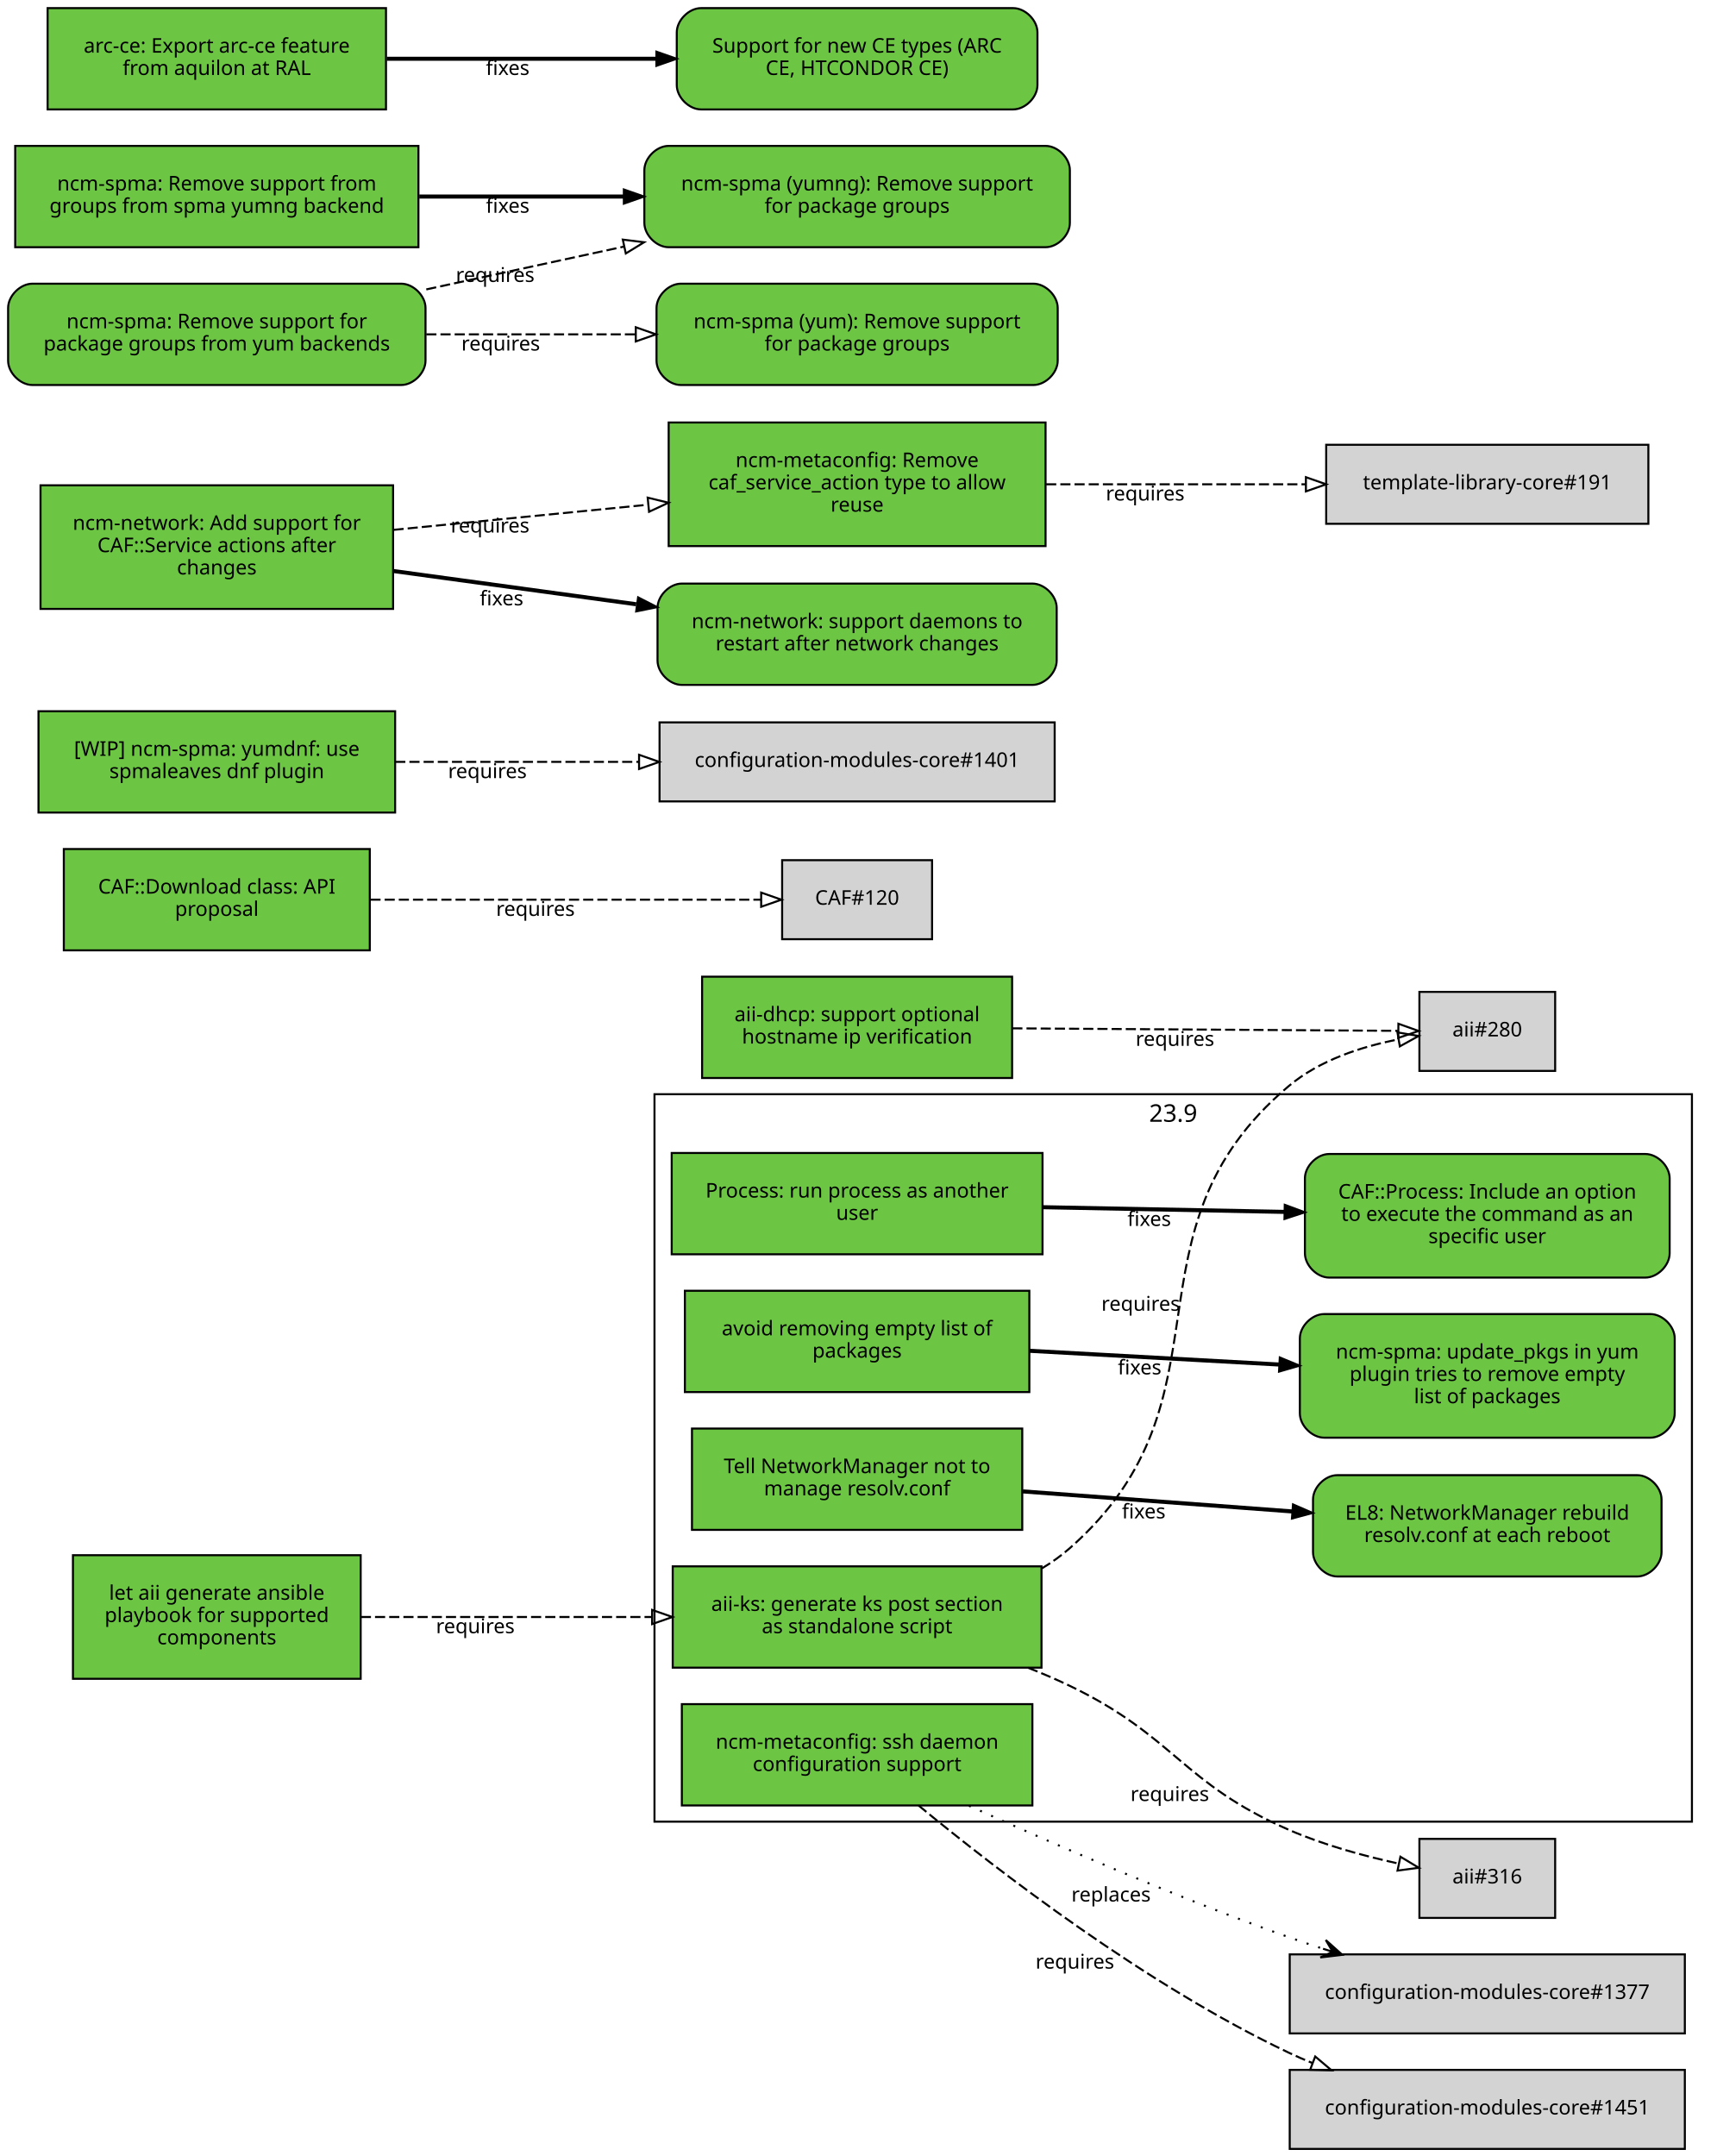
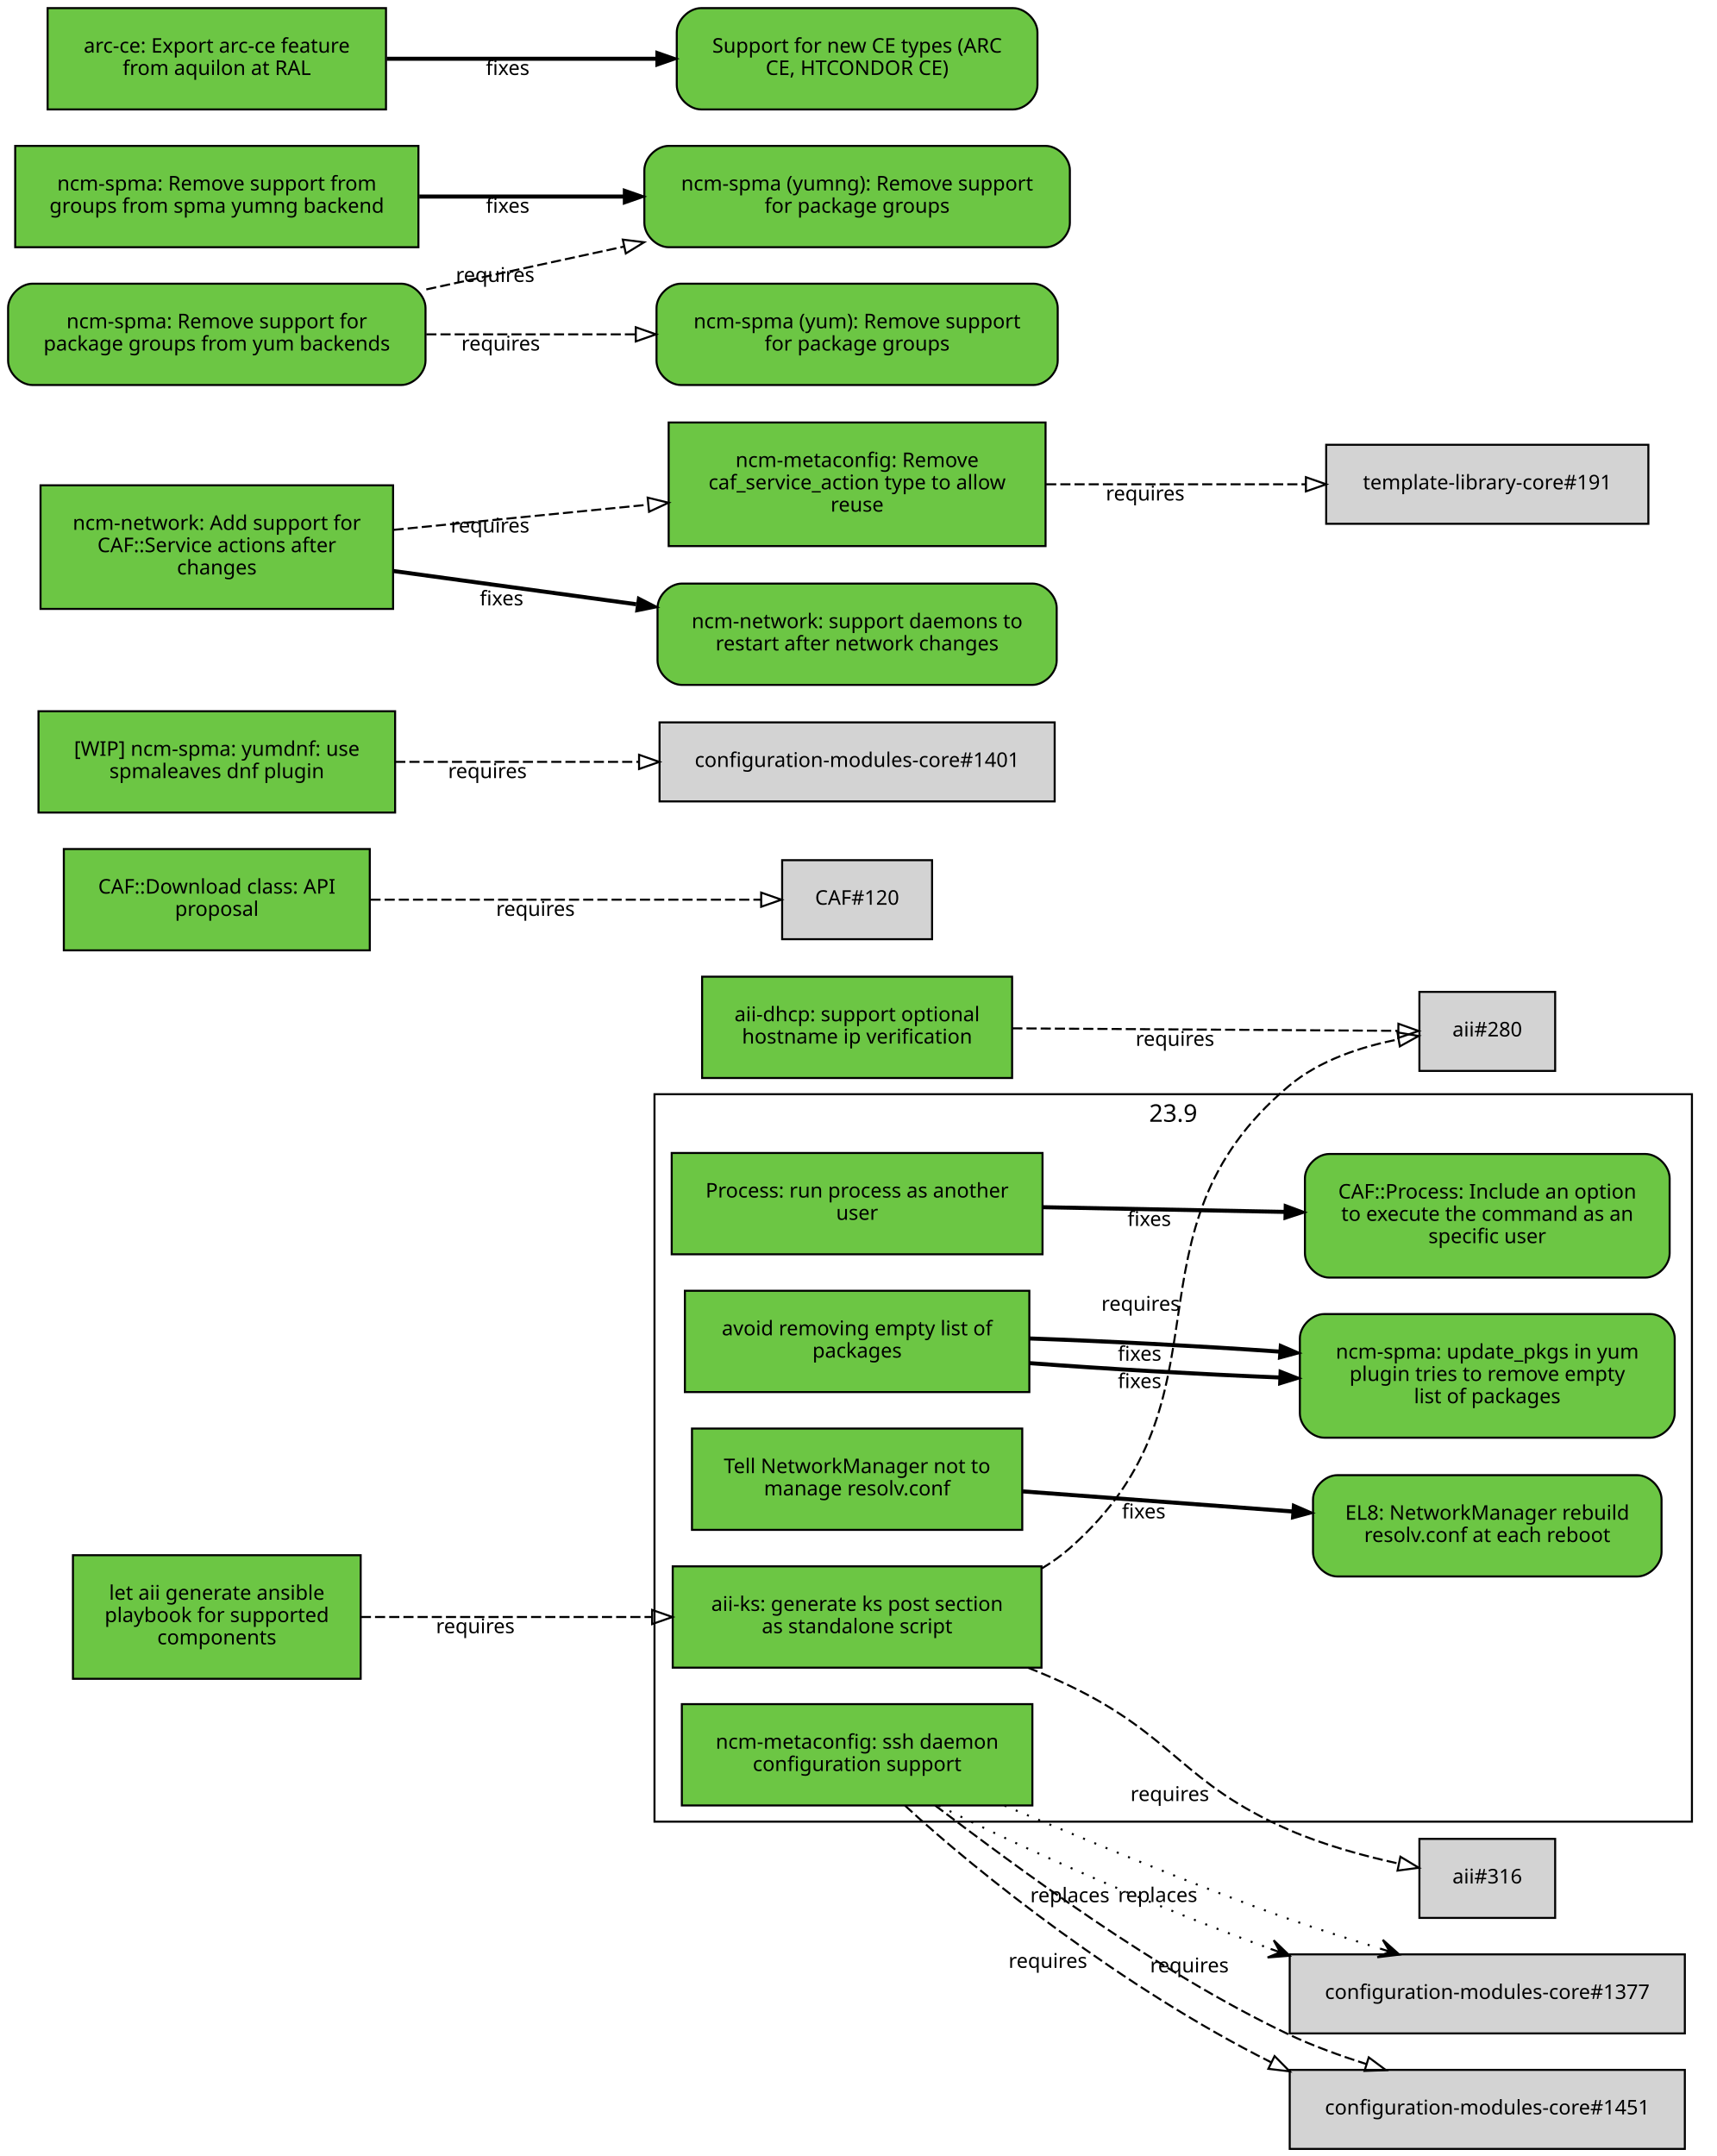
<svg xmlns="http://www.w3.org/2000/svg" xmlns:xlink="http://www.w3.org/1999/xlink" width="847pt" height="1064pt" viewBox="0.00 0.00 847.00 1064.00">
  <g id="graph0" class="graph" transform="scale(1 1) rotate(0) translate(4 1060)">
    <polygon fill="white" stroke="white" points="-4,5 -4,-1060 844,-1060 844,5 -4,5" />
    <g id="clust2" class="cluster">
      <polygon fill="none" stroke="black" points="319,-161 319,-520 831,-520 831,-161 319,-161" />
      <text text-anchor="middle" x="575" y="-506.4" font-family="Sans" font-size="12.00">23.9</text>
    </g>
    <g id="node1" class="node">
      <g id="a_node1">
        <a xlink:href="https://github.com/quattor/aii/pull/328" xlink:title="aii#328 (pull-request)" target="_parent">
          <polygon fill="#6cc644" stroke="black" points="510,-287 328,-287 328,-237 510,-237 510,-287" />
          <text text-anchor="middle" x="419" y="-265" font-family="Sans" font-size="10.00">aii-ks: generate ks post section</text>
          <text text-anchor="middle" x="419" y="-254" font-family="Sans" font-size="10.00">as standalone script</text>
        </a>
      </g>
    </g>
    <g id="node2" class="node">
      <polygon fill="lightgrey" stroke="black" points="763.5,-570.5 696.5,-570.5 696.5,-531.5 763.5,-531.5 763.5,-570.5" />
      <text text-anchor="middle" x="730" y="-548.5" font-family="Sans" font-size="10.00">aii#280</text>
    </g>
    <g id="edge1" class="edge">
      <path fill="none" stroke="black" stroke-dasharray="5,2" d="M510.052,-285.901C515.022,-288.882 519.724,-292.233 524,-296 608.135,-370.12 546.237,-451.77 632,-524 647.117,-536.731 667.801,-543.484 686.187,-547.055" />
      <polygon fill="none" stroke="black" points="685.672,-550.517 696.115,-548.729 686.836,-543.615 685.672,-550.517" />
      <text text-anchor="middle" x="558.974" y="-413.134" font-family="Sans" font-size="10.00">requires</text>
    </g>
    <g id="node3" class="node">
      <polygon fill="lightgrey" stroke="black" points="763.5,-152.5 696.5,-152.5 696.5,-113.5 763.5,-113.5 763.5,-152.5" />
      <text text-anchor="middle" x="730" y="-130.5" font-family="Sans" font-size="10.00">aii#316</text>
    </g>
    <g id="edge2" class="edge">
      <path fill="none" stroke="black" stroke-dasharray="5,2" d="M503.382,-236.947C510.451,-234.161 517.411,-231.173 524,-228 575.756,-203.078 579.365,-180.006 632,-157 649.142,-149.508 669.053,-144.069 686.36,-140.283" />
      <polygon fill="none" stroke="black" points="687.127,-143.699 696.208,-138.242 685.706,-136.844 687.127,-143.699" />
      <text text-anchor="middle" x="573.318" y="-171.186" font-family="Sans" font-size="10.00">requires</text>
    </g>
    <g id="node4" class="node">
      <g id="a_node4">
        <a xlink:href="https://github.com/quattor/aii/pull/331" xlink:title="aii#331 (pull-request)" target="_parent">
          <polygon fill="#6cc644" stroke="black" points="174,-292.5 32,-292.5 32,-231.5 174,-231.5 174,-292.5" />
          <text text-anchor="middle" x="103" y="-270.5" font-family="Sans" font-size="10.00">let aii generate ansible</text>
          <text text-anchor="middle" x="103" y="-259.5" font-family="Sans" font-size="10.00">playbook for supported</text>
          <text text-anchor="middle" x="103" y="-248.5" font-family="Sans" font-size="10.00">components</text>
        </a>
      </g>
    </g>
    <g id="edge3" class="edge">
      <path fill="none" stroke="black" stroke-dasharray="5,2" d="M174.077,-262C216.343,-262 270.883,-262 317.668,-262" />
      <polygon fill="none" stroke="black" points="317.834,-265.5 327.834,-262 317.834,-258.5 317.834,-265.5" />
      <text text-anchor="middle" x="230.574" y="-254" font-family="Sans" font-size="10.00">requires</text>
    </g>
    <g id="node5" class="node">
      <g id="a_node5">
        <a xlink:href="https://github.com/quattor/aii/pull/299" xlink:title="aii#299 (pull-request)" target="_parent">
          <polygon fill="#6cc644" stroke="black" points="495.5,-578 342.5,-578 342.5,-528 495.5,-528 495.5,-578" />
          <text text-anchor="middle" x="419" y="-556" font-family="Sans" font-size="10.00">aii-dhcp: support optional</text>
          <text text-anchor="middle" x="419" y="-545" font-family="Sans" font-size="10.00">hostname ip verification</text>
        </a>
      </g>
    </g>
    <g id="edge4" class="edge">
      <path fill="none" stroke="black" stroke-dasharray="5,2" d="M495.59,-552.511C555.348,-552.124 636.634,-551.598 685.823,-551.279" />
      <polygon fill="none" stroke="black" points="686.134,-554.778 696.111,-551.213 686.089,-547.778 686.134,-554.778" />
      <text text-anchor="middle" x="575.863" y="-543.862" font-family="Sans" font-size="10.00">requires</text>
    </g>
    <g id="node6" class="node">
      <g id="a_node6">
        <a xlink:href="https://github.com/quattor/CAF/pull/257" xlink:title="CAF#257 (pull-request)" target="_parent">
          <polygon fill="#6cc644" stroke="black" points="510.5,-491 327.5,-491 327.5,-441 510.5,-441 510.5,-491" />
          <text text-anchor="middle" x="419" y="-469" font-family="Sans" font-size="10.00">Process: run process as another</text>
          <text text-anchor="middle" x="419" y="-458" font-family="Sans" font-size="10.00">user</text>
        </a>
      </g>
    </g>
    <g id="node7" class="node">
      <g id="a_node7">
        <a xlink:href="https://github.com/quattor/CAF/issues/253" xlink:title="CAF#253 (issue)" target="_parent">
          <path fill="#6cc644" stroke="black" d="M808,-490.5C808,-490.5 652,-490.5 652,-490.5 646,-490.5 640,-484.5 640,-478.5 640,-478.5 640,-441.5 640,-441.5 640,-435.5 646,-429.5 652,-429.5 652,-429.5 808,-429.5 808,-429.5 814,-429.5 820,-435.5 820,-441.5 820,-441.5 820,-478.5 820,-478.5 820,-484.5 814,-490.5 808,-490.5" />
          <text text-anchor="middle" x="730" y="-468.5" font-family="Sans" font-size="10.00">CAF::Process: Include an option</text>
          <text text-anchor="middle" x="730" y="-457.5" font-family="Sans" font-size="10.00">to execute the command as an</text>
          <text text-anchor="middle" x="730" y="-446.5" font-family="Sans" font-size="10.00">specific user</text>
        </a>
      </g>
    </g>
    <g id="edge5" class="edge">
      <path fill="none" stroke="black" stroke-width="2" d="M510.622,-464.24C548.057,-463.513 591.565,-462.669 629.848,-461.925" />
      <polygon fill="black" stroke="black" points="630.048,-465.422 639.978,-461.729 629.912,-458.423 630.048,-465.422" />
      <text text-anchor="middle" x="563.163" y="-454.987" font-family="Sans" font-size="10.00">fixes</text>
    </g>
    <g id="node8" class="node">
      <g id="a_node8">
        <a xlink:href="https://github.com/quattor/CAF/pull/110" xlink:title="CAF#110 (pull-request)" target="_parent">
          <polygon fill="#6cc644" stroke="black" points="178.5,-641 27.5,-641 27.5,-591 178.5,-591 178.5,-641" />
          <text text-anchor="middle" x="103" y="-619" font-family="Sans" font-size="10.00">CAF::Download class: API</text>
          <text text-anchor="middle" x="103" y="-608" font-family="Sans" font-size="10.00">proposal</text>
        </a>
      </g>
    </g>
    <g id="node9" class="node">
      <polygon fill="lightgrey" stroke="black" points="456,-635.5 382,-635.5 382,-596.5 456,-596.5 456,-635.5" />
      <text text-anchor="middle" x="419" y="-613.5" font-family="Sans" font-size="10.00">CAF#120</text>
    </g>
    <g id="edge6" class="edge">
      <path fill="none" stroke="black" stroke-dasharray="5,2" d="M178.812,-616C238.718,-616 320.856,-616 371.623,-616" />
      <polygon fill="none" stroke="black" points="371.651,-619.5 381.651,-616 371.651,-612.5 371.651,-619.5" />
      <text text-anchor="middle" x="260.255" y="-608" font-family="Sans" font-size="10.00">requires</text>
    </g>
    <g id="node10" class="node">
      <g id="a_node10">
        <a xlink:href="https://github.com/quattor/configuration-modules-core/pull/1554" xlink:title="configuration-modules-core#1554 (pull-request)" target="_parent">
          <polygon fill="#6cc644" stroke="black" points="504,-423 334,-423 334,-373 504,-373 504,-423" />
          <text text-anchor="middle" x="419" y="-401" font-family="Sans" font-size="10.00">avoid removing empty list of</text>
          <text text-anchor="middle" x="419" y="-390" font-family="Sans" font-size="10.00">packages</text>
        </a>
      </g>
    </g>
    <g id="node11" class="node">
      <g id="a_node11">
        <a xlink:href="https://github.com/quattor/configuration-modules-core/issues/1553" xlink:title="configuration-modules-core#1553 (issue)" target="_parent">
          <path fill="#6cc644" stroke="black" d="M810.5,-411.5C810.5,-411.5 649.5,-411.5 649.5,-411.5 643.5,-411.5 637.5,-405.5 637.5,-399.5 637.5,-399.5 637.5,-362.5 637.5,-362.5 637.5,-356.5 643.5,-350.5 649.5,-350.5 649.5,-350.5 810.5,-350.5 810.5,-350.5 816.5,-350.5 822.5,-356.5 822.5,-362.5 822.5,-362.5 822.5,-399.5 822.5,-399.5 822.5,-405.5 816.5,-411.5 810.5,-411.5" />
          <text text-anchor="middle" x="730" y="-389.5" font-family="Sans" font-size="10.00">ncm-spma: update_pkgs in yum</text>
          <text text-anchor="middle" x="730" y="-378.5" font-family="Sans" font-size="10.00">plugin tries to remove empty</text>
          <text text-anchor="middle" x="730" y="-367.5" font-family="Sans" font-size="10.00">list of packages</text>
        </a>
      </g>
    </g>
    <g id="edge7" class="edge">
-       <path fill="none" stroke="black" stroke-width="2" d="M504.027,-393.377C542.085,-391.283 587.403,-388.79 627.358,-386.592" />
-       <polygon fill="black" stroke="black" points="627.601,-390.084 637.393,-386.04 627.216,-383.095 627.601,-390.084" />
-       <text text-anchor="middle" x="558.42" y="-381.724" font-family="Sans" font-size="10.00">fixes</text>
+       <path fill="none" stroke="black" stroke-width="2" d="M504.027,-387.295C542.085,-384.427 587.403,-381.833 627.358,-380.206" />
+       <polygon fill="black" stroke="black" points="627.538,-383.702 637.393,-379.814 627.264,-376.707 627.538,-383.702" />
+       <text text-anchor="middle" x="558.42" y="-374.977" font-family="Sans" font-size="10.00">fixes</text>
+     </g>
+     <g id="edge10" class="edge">
+       <path fill="none" stroke="black" stroke-width="2" d="M504.027,-399.46C542.085,-398.14 587.403,-395.747 627.358,-392.978" />
+       <polygon fill="black" stroke="black" points="627.666,-396.465 637.393,-392.266 627.171,-389.482 627.666,-396.465" />
+       <text text-anchor="middle" x="558.42" y="-388.472" font-family="Sans" font-size="10.00">fixes</text>
    </g>
    <g id="node12" class="node">
      <g id="a_node12">
        <a xlink:href="https://github.com/quattor/configuration-modules-core/pull/1452" xlink:title="configuration-modules-core#1452 (pull-request)" target="_parent">
          <polygon fill="#6cc644" stroke="black" points="505.5,-219 332.5,-219 332.5,-169 505.5,-169 505.5,-219" />
          <text text-anchor="middle" x="419" y="-197" font-family="Sans" font-size="10.00">ncm-metaconfig: ssh daemon</text>
          <text text-anchor="middle" x="419" y="-186" font-family="Sans" font-size="10.00">configuration support</text>
        </a>
      </g>
    </g>
    <g id="node13" class="node">
      <polygon fill="lightgrey" stroke="black" points="827.5,-95.5 632.5,-95.5 632.5,-56.5 827.5,-56.5 827.5,-95.5" />
      <text text-anchor="middle" x="730" y="-73.5" font-family="Sans" font-size="10.00">configuration-modules-core#1377</text>
    </g>
    <g id="edge8" class="edge">
-       <path fill="none" stroke="black" stroke-dasharray="1,5" d="M474.192,-168.856C516.608,-149.699 577.365,-123.403 632,-104 637.449,-102.065 643.105,-100.163 648.824,-98.319" />
-       <polygon fill="black" stroke="black" points="658.482,-95.273 650.298,-102.573 653.713,-96.777 648.945,-98.281 648.945,-98.281 648.945,-98.281 653.713,-96.777 647.591,-93.989 658.482,-95.273 658.482,-95.273" />
-       <text text-anchor="middle" x="544.326" y="-121.588" font-family="Sans" font-size="10.00">replaces</text>
+       <path fill="none" stroke="black" stroke-dasharray="1,5" d="M459.291,-168.956C499.29,-148.432 563.629,-119.889 623.012,-98.237" />
+       <polygon fill="black" stroke="black" points="632.496,-94.824 624.611,-102.445 627.792,-96.517 623.087,-98.211 623.087,-98.211 623.087,-98.211 627.792,-96.517 621.563,-93.977 632.496,-94.824 632.496,-94.824" />
+       <text text-anchor="middle" x="524.02" y="-121.218" font-family="Sans" font-size="10.00">replaces</text>
    </g>
    <g id="node14" class="node">
      <polygon fill="lightgrey" stroke="black" points="827.5,-38.5 632.5,-38.5 632.5,0.5 827.5,0.5 827.5,-38.5" />
      <text text-anchor="middle" x="730" y="-16.5" font-family="Sans" font-size="10.00">configuration-modules-core#1451</text>
    </g>
    <g id="edge9" class="edge">
-       <path fill="none" stroke="black" stroke-dasharray="5,2" d="M449.316,-168.99C488.552,-136.661 561.411,-80.547 632,-47 635.785,-45.201 639.708,-43.495 643.712,-41.878" />
-       <polygon fill="none" stroke="black" points="645.076,-45.104 653.172,-38.269 642.581,-38.563 645.076,-45.104" />
-       <text text-anchor="middle" x="526.474" y="-88.47" font-family="Sans" font-size="10.00">requires</text>
+       <path fill="none" stroke="black" stroke-dasharray="5,2" d="M442.606,-168.954C478.251,-135.909 550.883,-78.519 623.201,-42.302" />
+       <polygon fill="none" stroke="black" points="625.025,-45.307 632.476,-37.775 621.954,-39.016 625.025,-45.307" />
+       <text text-anchor="middle" x="513.149" y="-88.835" font-family="Sans" font-size="10.00">requires</text>
+     </g>
+     <g id="edge11" class="edge">
+       <path fill="none" stroke="black" stroke-dasharray="1,5" d="M491.756,-168.916C532.426,-151.926 584.524,-129.861 632,-113 646.36,-107.9 662.153,-103.035 676.75,-98.481" />
+       <polygon fill="black" stroke="black" points="686.633,-95.379 678.44,-102.667 681.862,-96.876 677.092,-98.374 677.092,-98.374 677.092,-98.374 681.862,-96.876 675.744,-94.08 686.633,-95.379 686.633,-95.379" />
+       <text text-anchor="middle" x="567.343" y="-121.347" font-family="Sans" font-size="10.00">replaces</text>
+     </g>
+     <g id="edge12" class="edge">
+       <path fill="none" stroke="black" stroke-dasharray="5,2" d="M457.501,-168.979C498.146,-138.363 566.063,-87.336 632,-56 643.985,-50.304 657.363,-45.529 670.264,-41.394" />
+       <polygon fill="none" stroke="black" points="671.503,-44.675 680.005,-38.353 669.416,-37.992 671.503,-44.675" />
+       <text text-anchor="middle" x="582.994" y="-86.609" font-family="Sans" font-size="10.00">requires</text>
    </g>
    <g id="node15" class="node">
      <g id="a_node15">
        <a xlink:href="https://github.com/quattor/configuration-modules-core/pull/1507" xlink:title="configuration-modules-core#1507 (pull-request)" target="_parent">
          <polygon fill="#6cc644" stroke="black" points="191,-709 15,-709 15,-659 191,-659 191,-709" />
          <text text-anchor="middle" x="103" y="-687" font-family="Sans" font-size="10.00">[WIP] ncm-spma: yumdnf: use</text>
          <text text-anchor="middle" x="103" y="-676" font-family="Sans" font-size="10.00">spmaleaves dnf plugin</text>
        </a>
      </g>
    </g>
    <g id="node16" class="node">
      <polygon fill="lightgrey" stroke="black" points="516.5,-703.5 321.5,-703.5 321.5,-664.5 516.5,-664.5 516.5,-703.5" />
      <text text-anchor="middle" x="419" y="-681.5" font-family="Sans" font-size="10.00">configuration-modules-core#1401</text>
    </g>
-     <g id="edge10" class="edge">
+     <g id="edge13" class="edge">
      <path fill="none" stroke="black" stroke-dasharray="5,2" d="M191.05,-684C228.203,-684 271.927,-684 311.027,-684" />
      <polygon fill="none" stroke="black" points="311.391,-687.5 321.391,-684 311.391,-680.5 311.391,-687.5" />
      <text text-anchor="middle" x="236.549" y="-676" font-family="Sans" font-size="10.00">requires</text>
    </g>
    <g id="node17" class="node">
      <g id="a_node17">
        <a xlink:href="https://github.com/quattor/configuration-modules-core/pull/1336" xlink:title="configuration-modules-core#1336 (pull-request)" target="_parent">
          <polygon fill="#6cc644" stroke="black" points="190,-820.5 16,-820.5 16,-759.5 190,-759.5 190,-820.5" />
          <text text-anchor="middle" x="103" y="-798.5" font-family="Sans" font-size="10.00">ncm-network: Add support for</text>
          <text text-anchor="middle" x="103" y="-787.5" font-family="Sans" font-size="10.00">CAF::Service actions after</text>
          <text text-anchor="middle" x="103" y="-776.5" font-family="Sans" font-size="10.00">changes</text>
        </a>
      </g>
    </g>
    <g id="node18" class="node">
      <g id="a_node18">
        <a xlink:href="https://github.com/quattor/configuration-modules-core/pull/1335" xlink:title="configuration-modules-core#1335 (pull-request)" target="_parent">
          <polygon fill="#6cc644" stroke="black" points="512,-851.5 326,-851.5 326,-790.5 512,-790.5 512,-851.5" />
          <text text-anchor="middle" x="419" y="-829.5" font-family="Sans" font-size="10.00">ncm-metaconfig: Remove</text>
          <text text-anchor="middle" x="419" y="-818.5" font-family="Sans" font-size="10.00">caf_service_action type to allow</text>
          <text text-anchor="middle" x="419" y="-807.5" font-family="Sans" font-size="10.00">reuse</text>
        </a>
      </g>
    </g>
-     <g id="edge11" class="edge">
+     <g id="edge14" class="edge">
      <path fill="none" stroke="black" stroke-dasharray="5,2" d="M190.217,-798.512C229.047,-802.345 275.184,-806.9 315.746,-810.905" />
      <polygon fill="none" stroke="black" points="315.636,-814.411 325.931,-811.91 316.323,-807.445 315.636,-814.411" />
      <text text-anchor="middle" x="237.868" y="-797.191" font-family="Sans" font-size="10.00">requires</text>
    </g>
    <g id="node19" class="node">
      <g id="a_node19">
        <a xlink:href="https://github.com/quattor/configuration-modules-core/issues/1071" xlink:title="configuration-modules-core#1071 (issue)" target="_parent">
          <path fill="#6cc644" stroke="black" d="M505.5,-772C505.5,-772 332.5,-772 332.5,-772 326.5,-772 320.5,-766 320.5,-760 320.5,-760 320.5,-734 320.5,-734 320.5,-728 326.5,-722 332.5,-722 332.5,-722 505.5,-722 505.5,-722 511.5,-722 517.5,-728 517.5,-734 517.5,-734 517.5,-760 517.5,-760 517.5,-766 511.5,-772 505.5,-772" />
          <text text-anchor="middle" x="419" y="-750" font-family="Sans" font-size="10.00">ncm-network: support daemons to</text>
          <text text-anchor="middle" x="419" y="-739" font-family="Sans" font-size="10.00">restart after network changes</text>
        </a>
      </g>
    </g>
-     <g id="edge12" class="edge">
+     <g id="edge15" class="edge">
      <path fill="none" stroke="black" stroke-width="2" d="M190.217,-778.193C227.216,-773.126 270.848,-767.151 309.972,-761.794" />
      <polygon fill="black" stroke="black" points="310.912,-765.198 320.344,-760.373 309.962,-758.262 310.912,-765.198" />
      <text text-anchor="middle" x="243.527" y="-761.249" font-family="Sans" font-size="10.00">fixes</text>
    </g>
    <g id="node20" class="node">
      <polygon fill="lightgrey" stroke="black" points="809.5,-840.5 650.5,-840.5 650.5,-801.5 809.5,-801.5 809.5,-840.5" />
      <text text-anchor="middle" x="730" y="-818.5" font-family="Sans" font-size="10.00">template-library-core#191</text>
    </g>
-     <g id="edge13" class="edge">
+     <g id="edge16" class="edge">
      <path fill="none" stroke="black" stroke-dasharray="5,2" d="M512.292,-821C552.867,-821 600.315,-821 640.452,-821" />
      <polygon fill="none" stroke="black" points="640.491,-824.5 650.491,-821 640.49,-817.5 640.491,-824.5" />
      <text text-anchor="middle" x="561.165" y="-813" font-family="Sans" font-size="10.00">requires</text>
    </g>
    <g id="node21" class="node">
      <g id="a_node21">
        <a xlink:href="https://github.com/quattor/configuration-modules-core/pull/1148" xlink:title="configuration-modules-core#1148 (pull-request)" target="_parent">
          <polygon fill="#6cc644" stroke="black" points="202.5,-988 3.5,-988 3.5,-938 202.5,-938 202.5,-988" />
          <text text-anchor="middle" x="103" y="-966" font-family="Sans" font-size="10.00">ncm-spma: Remove support from</text>
          <text text-anchor="middle" x="103" y="-955" font-family="Sans" font-size="10.00">groups from spma yumng backend</text>
        </a>
      </g>
    </g>
    <g id="node22" class="node">
      <g id="a_node22">
        <a xlink:href="https://github.com/quattor/configuration-modules-core/issues/952" xlink:title="configuration-modules-core#952 (issue)" target="_parent">
          <path fill="#6cc644" stroke="black" d="M512,-988C512,-988 326,-988 326,-988 320,-988 314,-982 314,-976 314,-976 314,-950 314,-950 314,-944 320,-938 326,-938 326,-938 512,-938 512,-938 518,-938 524,-944 524,-950 524,-950 524,-976 524,-976 524,-982 518,-988 512,-988" />
          <text text-anchor="middle" x="419" y="-966" font-family="Sans" font-size="10.00">ncm-spma (yumng): Remove support</text>
          <text text-anchor="middle" x="419" y="-955" font-family="Sans" font-size="10.00">for package groups</text>
        </a>
      </g>
    </g>
-     <g id="edge14" class="edge">
+     <g id="edge17" class="edge">
      <path fill="none" stroke="black" stroke-width="2" d="M202.921,-963C234.933,-963 270.695,-963 303.726,-963" />
      <polygon fill="black" stroke="black" points="303.883,-966.5 313.883,-963 303.882,-959.5 303.883,-966.5" />
      <text text-anchor="middle" x="246.546" y="-955" font-family="Sans" font-size="10.00">fixes</text>
    </g>
    <g id="node23" class="node">
      <g id="a_node23">
        <a xlink:href="https://github.com/quattor/configuration-modules-core/issues/950" xlink:title="configuration-modules-core#950 (issue)" target="_parent">
          <path fill="#6cc644" stroke="black" d="M194,-920C194,-920 12,-920 12,-920 6,-920 0,-914 0,-908 0,-908 0,-882 0,-882 0,-876 6,-870 12,-870 12,-870 194,-870 194,-870 200,-870 206,-876 206,-882 206,-882 206,-908 206,-908 206,-914 200,-920 194,-920" />
          <text text-anchor="middle" x="103" y="-898" font-family="Sans" font-size="10.00">ncm-spma: Remove support for</text>
          <text text-anchor="middle" x="103" y="-887" font-family="Sans" font-size="10.00">package groups from yum backends</text>
        </a>
      </g>
    </g>
    <g id="node24" class="node">
      <g id="a_node24">
        <a xlink:href="https://github.com/quattor/configuration-modules-core/issues/951" xlink:title="configuration-modules-core#951 (issue)" target="_parent">
          <path fill="#6cc644" stroke="black" d="M506,-920C506,-920 332,-920 332,-920 326,-920 320,-914 320,-908 320,-908 320,-882 320,-882 320,-876 326,-870 332,-870 332,-870 506,-870 506,-870 512,-870 518,-876 518,-882 518,-882 518,-908 518,-908 518,-914 512,-920 506,-920" />
          <text text-anchor="middle" x="419" y="-898" font-family="Sans" font-size="10.00">ncm-spma (yum): Remove support</text>
          <text text-anchor="middle" x="419" y="-887" font-family="Sans" font-size="10.00">for package groups</text>
        </a>
      </g>
    </g>
-     <g id="edge15" class="edge">
+     <g id="edge18" class="edge">
      <path fill="none" stroke="black" stroke-dasharray="5,2" d="M206.381,-895C239.386,-895 276.071,-895 309.502,-895" />
      <polygon fill="none" stroke="black" points="309.765,-898.5 319.765,-895 309.765,-891.5 309.765,-898.5" />
      <text text-anchor="middle" x="243.107" y="-887" font-family="Sans" font-size="10.00">requires</text>
    </g>
-     <g id="edge16" class="edge">
+     <g id="edge19" class="edge">
      <path fill="none" stroke="black" stroke-dasharray="5,2" d="M206.381,-917.172C237.602,-923.933 272.116,-931.407 304.053,-938.324" />
      <polygon fill="none" stroke="black" points="303.361,-941.755 313.876,-940.451 304.843,-934.913 303.361,-941.755" />
      <text text-anchor="middle" x="240.372" y="-920.864" font-family="Sans" font-size="10.00">requires</text>
    </g>
    <g id="node25" class="node">
      <g id="a_node25">
        <a xlink:href="https://github.com/quattor/template-library-grid/pull/232" xlink:title="template-library-grid#232 (pull-request)" target="_parent">
          <polygon fill="#6cc644" stroke="black" points="186.5,-1056 19.5,-1056 19.5,-1006 186.5,-1006 186.5,-1056" />
          <text text-anchor="middle" x="103" y="-1034" font-family="Sans" font-size="10.00">arc-ce: Export arc-ce feature</text>
          <text text-anchor="middle" x="103" y="-1023" font-family="Sans" font-size="10.00">from aquilon at RAL</text>
        </a>
      </g>
    </g>
    <g id="node26" class="node">
      <g id="a_node26">
        <a xlink:href="https://github.com/quattor/template-library-grid/issues/221" xlink:title="template-library-grid#221 (issue)" target="_parent">
          <path fill="#6cc644" stroke="black" d="M496,-1056C496,-1056 342,-1056 342,-1056 336,-1056 330,-1050 330,-1044 330,-1044 330,-1018 330,-1018 330,-1012 336,-1006 342,-1006 342,-1006 496,-1006 496,-1006 502,-1006 508,-1012 508,-1018 508,-1018 508,-1044 508,-1044 508,-1050 502,-1056 496,-1056" />
          <text text-anchor="middle" x="419" y="-1034" font-family="Sans" font-size="10.00">Support for new CE types (ARC</text>
          <text text-anchor="middle" x="419" y="-1023" font-family="Sans" font-size="10.00">CE, HTCONDOR CE)</text>
        </a>
      </g>
    </g>
-     <g id="edge17" class="edge">
+     <g id="edge20" class="edge">
      <path fill="none" stroke="black" stroke-width="2" d="M186.911,-1031C227.702,-1031 277.151,-1031 319.823,-1031" />
      <polygon fill="black" stroke="black" points="319.947,-1034.5 329.947,-1031 319.947,-1027.5 319.947,-1034.5" />
      <text text-anchor="middle" x="246.543" y="-1023" font-family="Sans" font-size="10.00">fixes</text>
    </g>
    <g id="node27" class="node">
      <g id="a_node27">
        <a xlink:href="https://github.com/quattor/template-library-standard/pull/154" xlink:title="template-library-standard#154 (pull-request)" target="_parent">
          <polygon fill="#6cc644" stroke="black" points="500.5,-355 337.5,-355 337.5,-305 500.5,-305 500.5,-355" />
          <text text-anchor="middle" x="419" y="-333" font-family="Sans" font-size="10.00">Tell NetworkManager not to</text>
          <text text-anchor="middle" x="419" y="-322" font-family="Sans" font-size="10.00">manage resolv.conf</text>
        </a>
      </g>
    </g>
    <g id="node28" class="node">
      <g id="a_node28">
        <a xlink:href="https://github.com/quattor/template-library-standard/issues/153" xlink:title="template-library-standard#153 (issue)" target="_parent">
          <path fill="#6cc644" stroke="black" d="M804,-332C804,-332 656,-332 656,-332 650,-332 644,-326 644,-320 644,-320 644,-294 644,-294 644,-288 650,-282 656,-282 656,-282 804,-282 804,-282 810,-282 816,-288 816,-294 816,-294 816,-320 816,-320 816,-326 810,-332 804,-332" />
          <text text-anchor="middle" x="730" y="-310" font-family="Sans" font-size="10.00">EL8: NetworkManager rebuild</text>
          <text text-anchor="middle" x="730" y="-299" font-family="Sans" font-size="10.00">resolv.conf at each reboot</text>
        </a>
      </g>
    </g>
-     <g id="edge18" class="edge">
+     <g id="edge21" class="edge">
      <path fill="none" stroke="black" stroke-width="2" d="M500.782,-323.987C541.507,-320.956 591.156,-317.26 633.733,-314.091" />
      <polygon fill="black" stroke="black" points="634.115,-317.572 643.828,-313.34 633.596,-310.592 634.115,-317.572" />
      <text text-anchor="middle" x="560.451" y="-310.653" font-family="Sans" font-size="10.00">fixes</text>
    </g>
  </g>
</svg>
